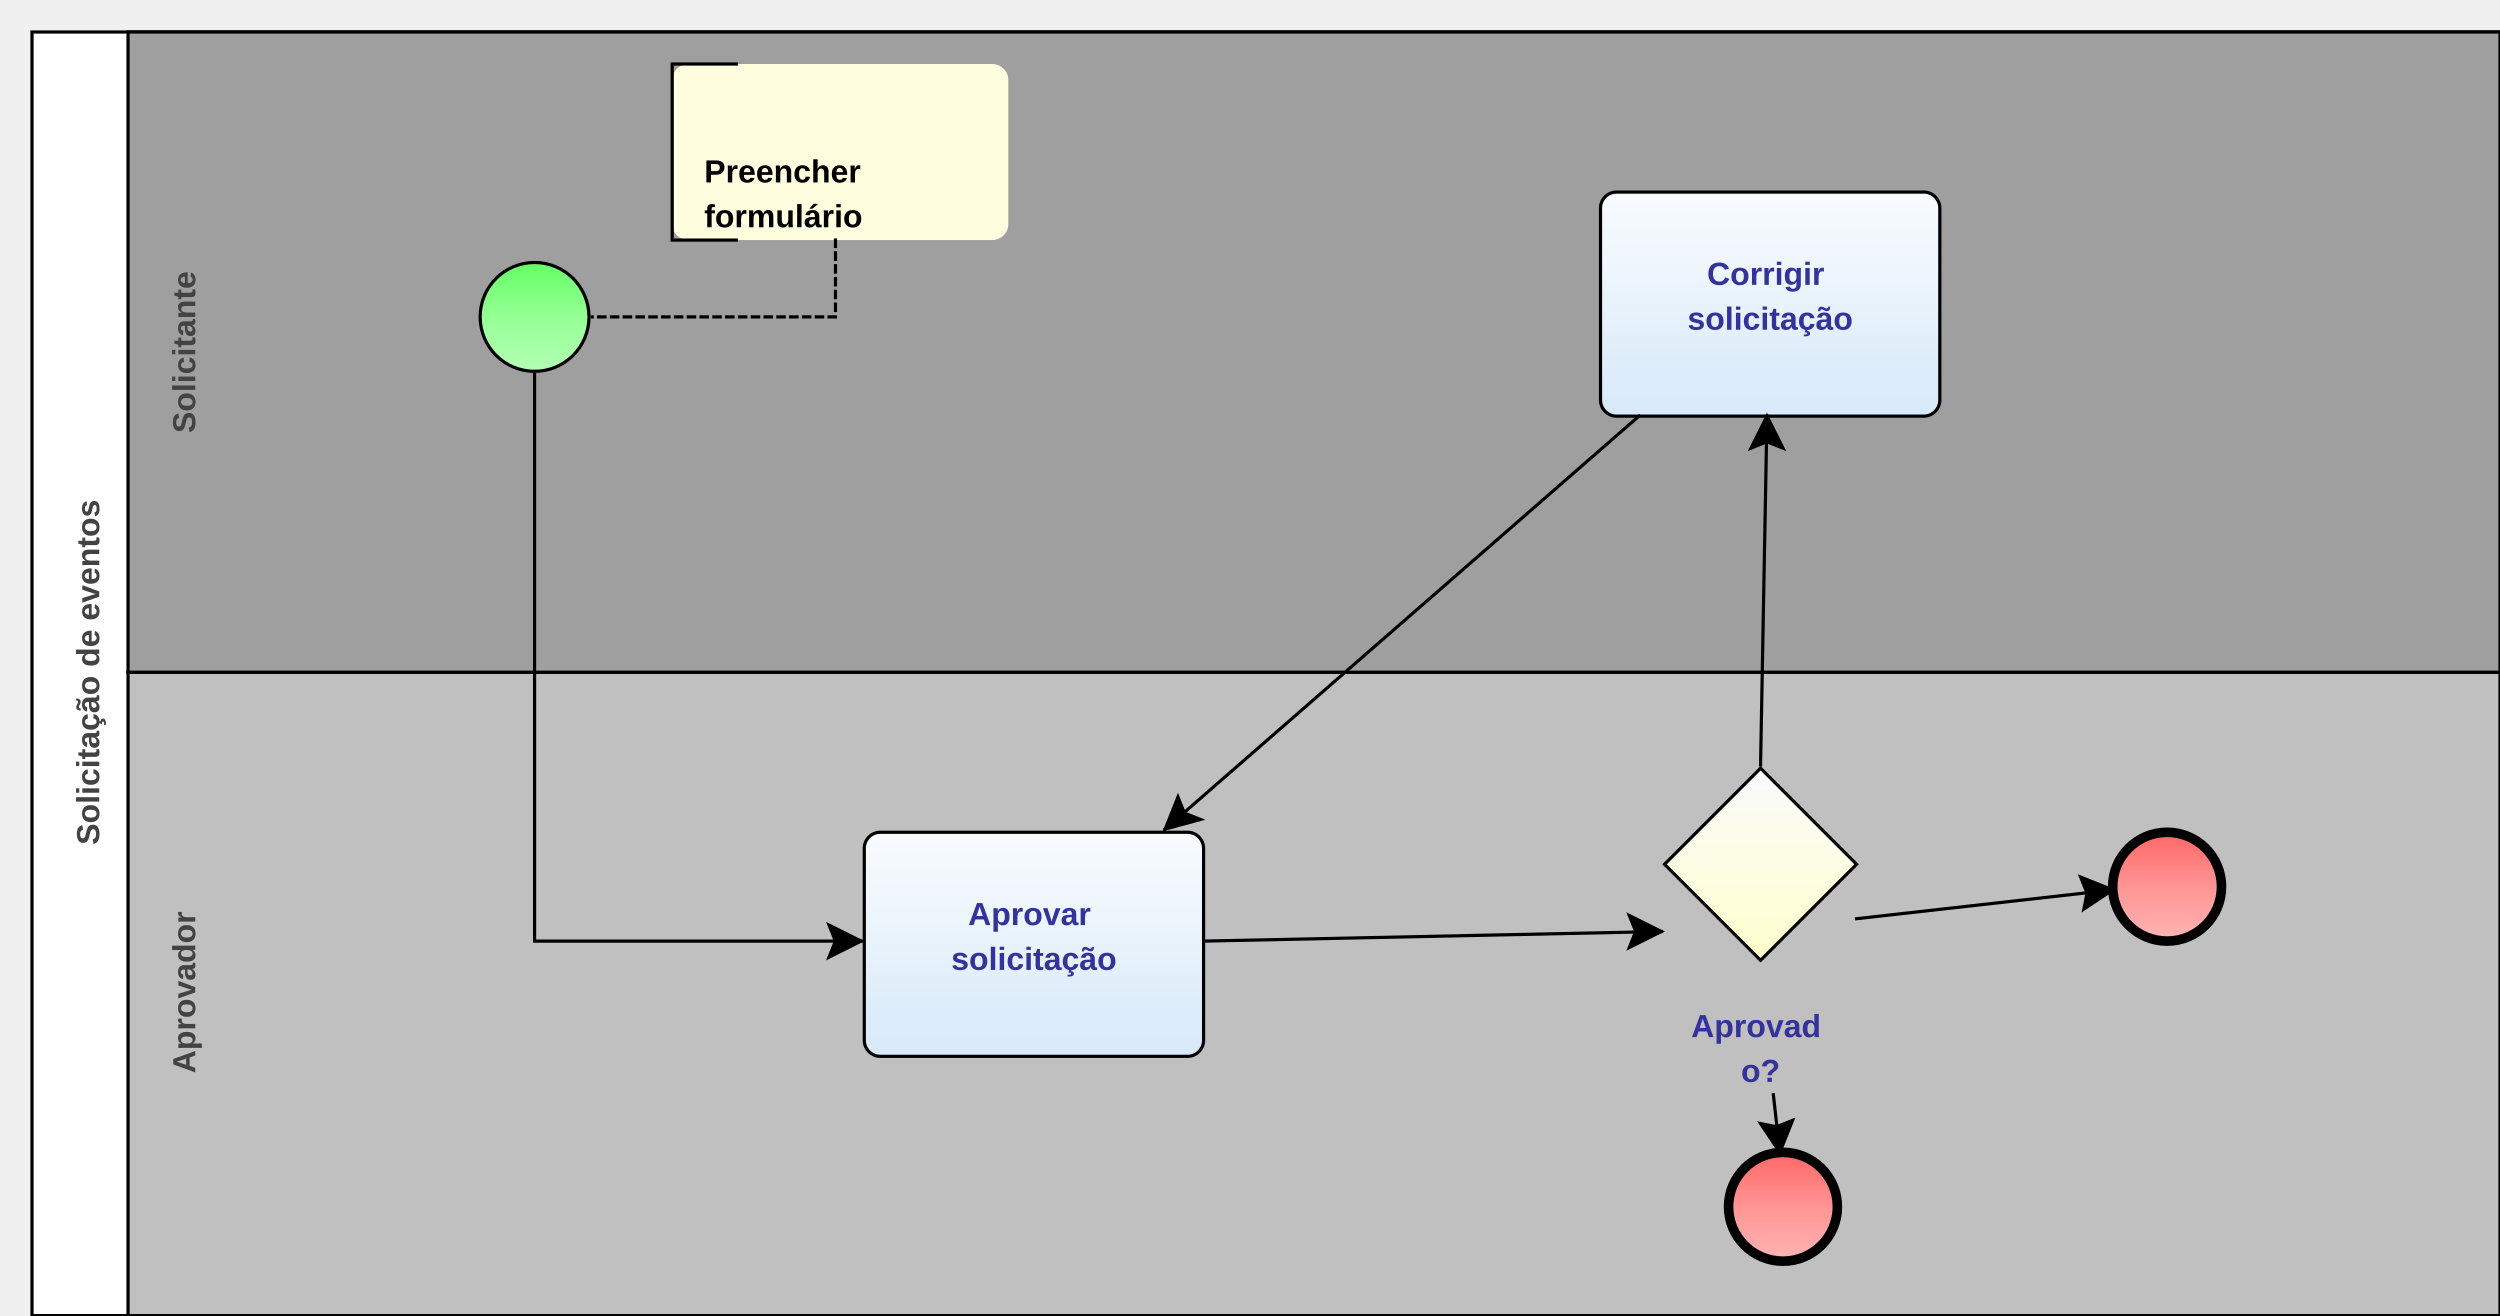
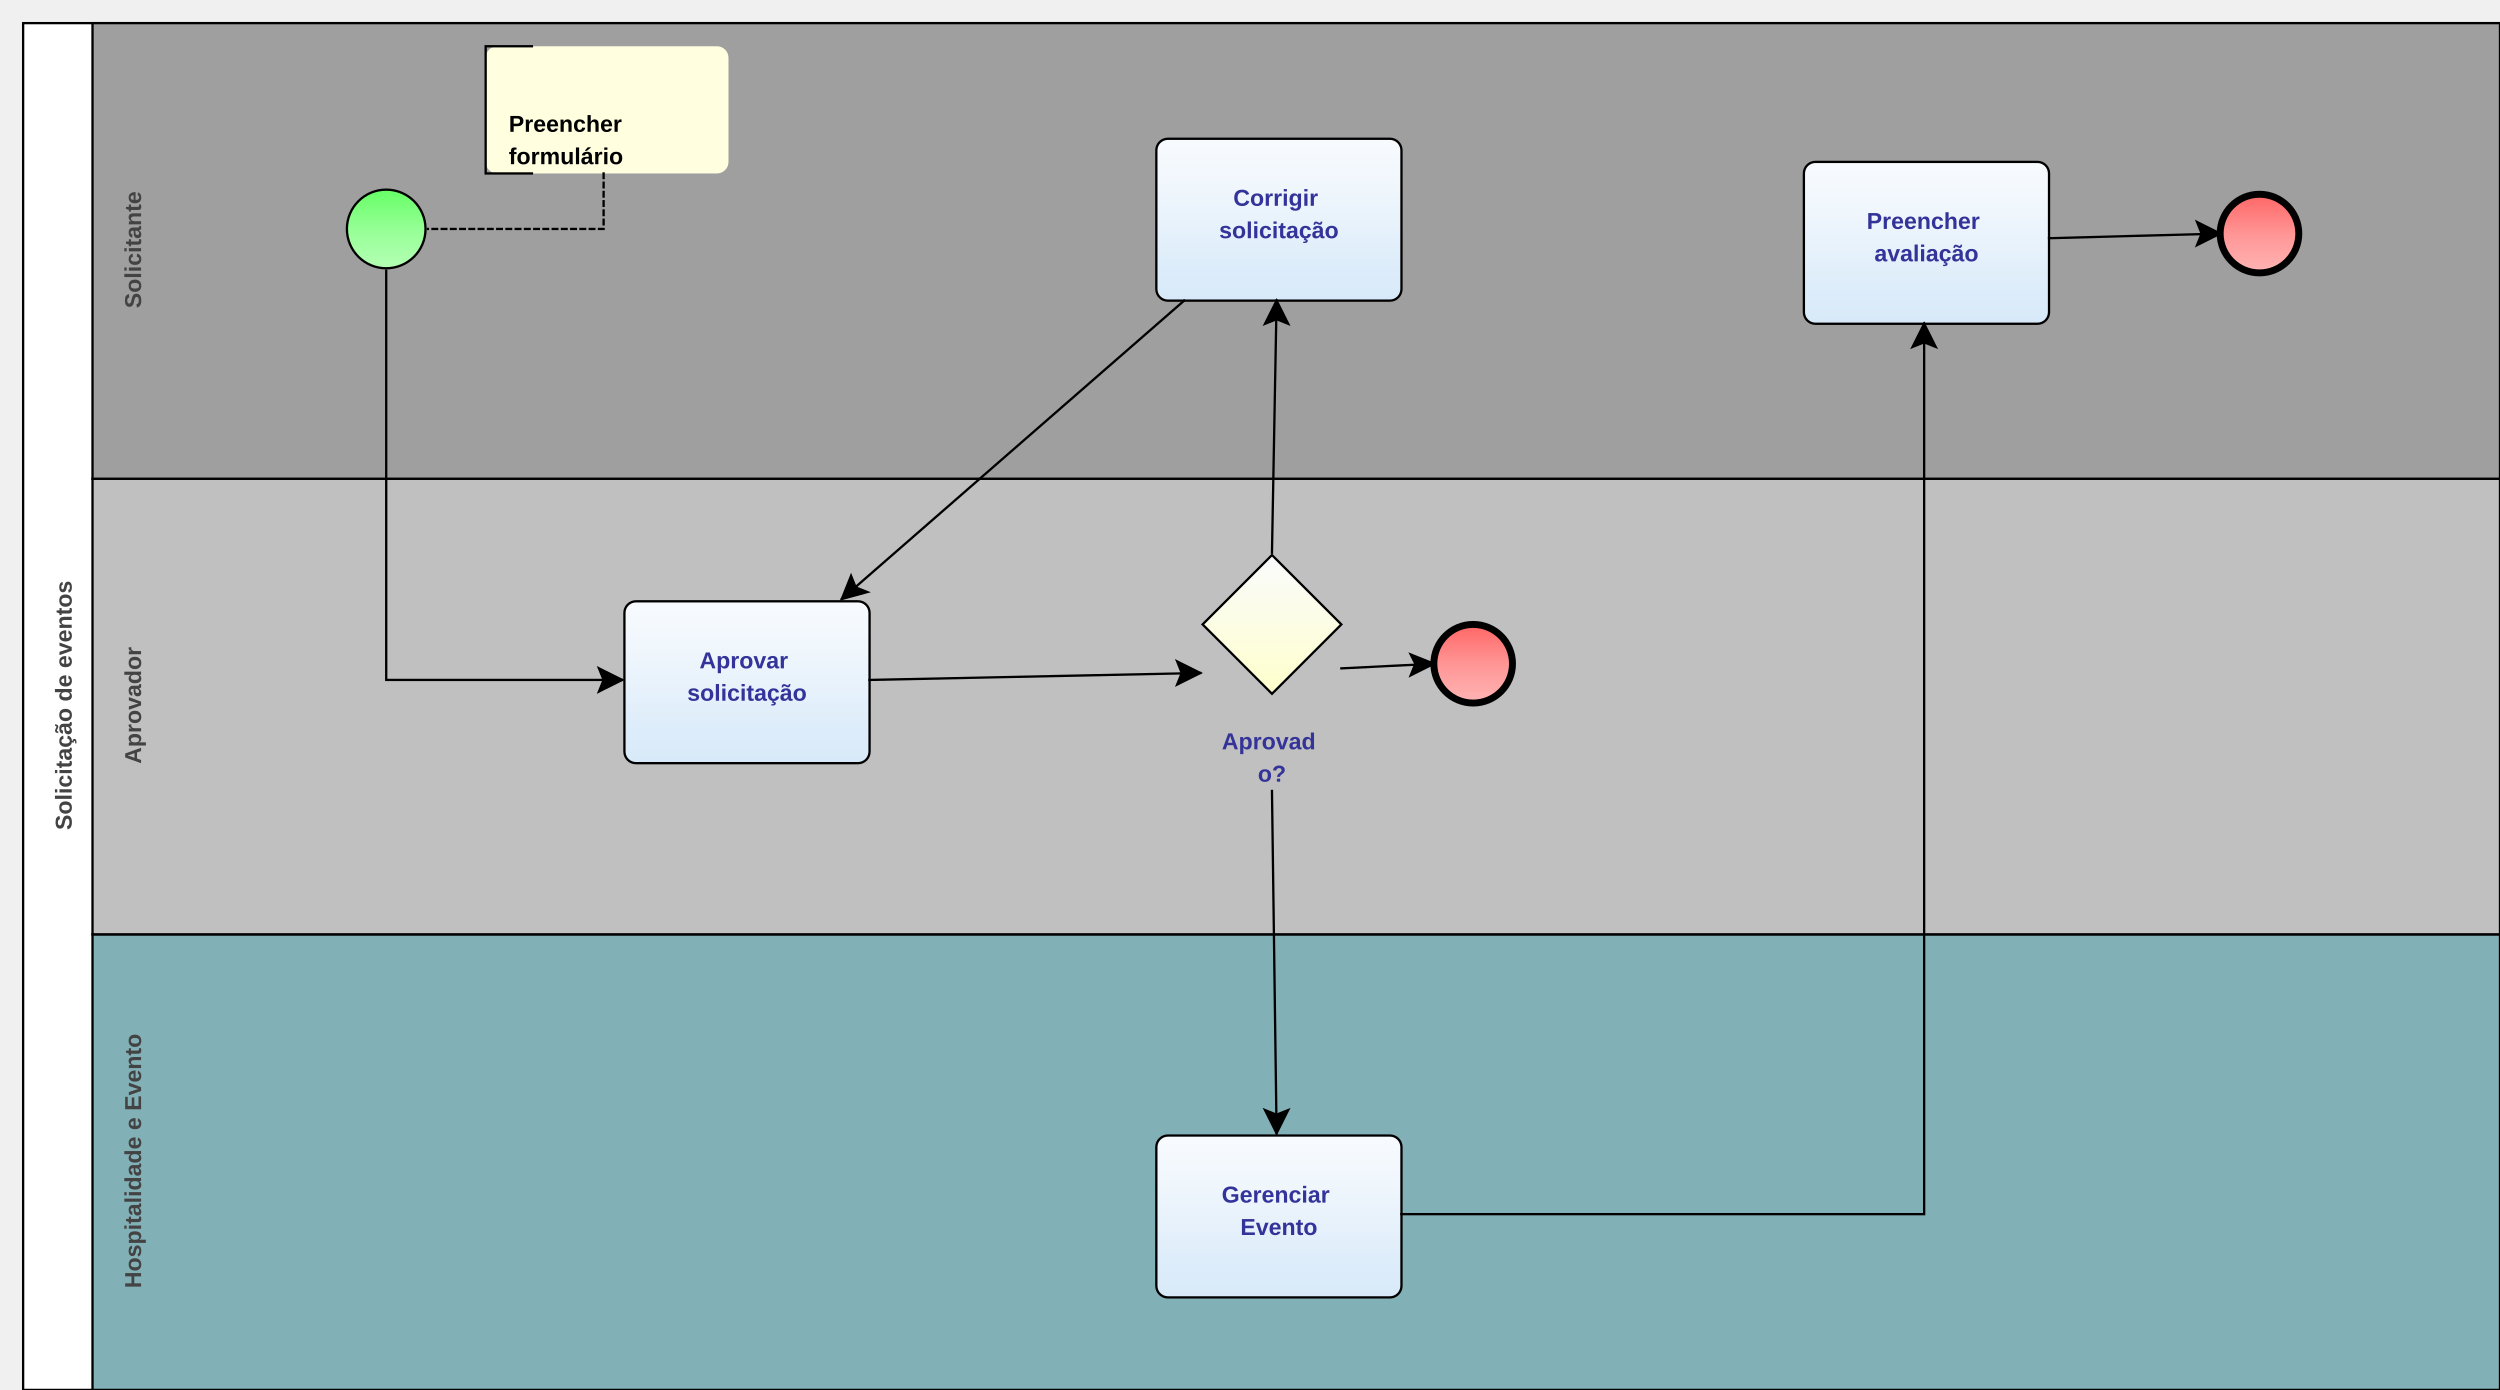
- <svg xmlns="http://www.w3.org/2000/svg" xmlns:xlink="http://www.w3.org/1999/xlink" style="stroke-dasharray:none; shape-rendering:auto; font-family:'Arial'; text-rendering:auto; fill-opacity:1; color-interpolation:auto; color-rendering:auto; font-size:12; fill:black; stroke:black; image-rendering:auto; stroke-miterlimit:10; stroke-linecap:square; stroke-linejoin:miter; font-style:normal; stroke-width:1; stroke-dashoffset:0; font-weight:normal; stroke-opacity:1;" contentScriptType="text/ecmascript" preserveAspectRatio="xMidYMid meet" zoomAndPan="magnify" version="1.0" contentStyleType="text/css" xml:xlink="http://www.w3.org/1999/xlink" width="781" height="411">
-   <rect x="10" y="10" width="771" height="401" ry="0" rx="0" style="stroke:#000000; fill:#FFFFFF" />
-   <rect x="40" y="210" width="741" height="201" ry="0" rx="0" style="stroke:#000000; fill:#C0C0C0" />
-   <g componentSequence="3">
-     <text x="-310" y="47" transform="rotate(270)" text-anchor="middle" style="font-weight:bold;font-size:10px;stroke:none; fill:#434343">
-       <tspan dy="14" x="-310">Aprovador</tspan>
+ <svg xmlns="http://www.w3.org/2000/svg" xmlns:xlink="http://www.w3.org/1999/xlink" style="stroke-dasharray:none; shape-rendering:auto; font-family:'Arial'; text-rendering:auto; fill-opacity:1; color-interpolation:auto; color-rendering:auto; font-size:12; fill:black; stroke:black; image-rendering:auto; stroke-miterlimit:10; stroke-linecap:square; stroke-linejoin:miter; font-style:normal; stroke-width:1; stroke-dashoffset:0; font-weight:normal; stroke-opacity:1;" contentScriptType="text/ecmascript" preserveAspectRatio="xMidYMid meet" zoomAndPan="magnify" version="1.0" contentStyleType="text/css" xml:xlink="http://www.w3.org/1999/xlink" width="1081" height="601">
+   <rect x="10" y="10" width="1071" height="591" ry="0" rx="0" style="stroke:#000000; fill:#FFFFFF" />
+   <rect x="40" y="404" width="1041" height="197" ry="0" rx="0" style="stroke:#000000; fill:#82B0B7" />
+   <g componentSequence="54">
+     <text x="-502" y="47" transform="rotate(270)" text-anchor="middle" style="font-weight:bold;font-size:10px;stroke:none; fill:#434343">
+       <tspan dy="14" x="-502">Hospitalidade e Evento</tspan>
    </text>
  </g>
-   <rect x="40" y="10" width="741" height="200" ry="0" rx="0" style="stroke:#000000; fill:#9F9F9F" />
+   <rect x="40" y="207" width="1041" height="197" ry="0" rx="0" style="stroke:#000000; fill:#C0C0C0" />
+   <g componentSequence="3">
+     <text x="-305" y="47" transform="rotate(270)" text-anchor="middle" style="font-weight:bold;font-size:10px;stroke:none; fill:#434343">
+       <tspan dy="14" x="-305">Aprovador</tspan>
+     </text>
+   </g>
+   <rect x="40" y="10" width="1041" height="197" ry="0" rx="0" style="stroke:#000000; fill:#9F9F9F" />
  <g componentSequence="2">
-     <text x="-110" y="47" transform="rotate(270)" text-anchor="middle" style="font-weight:bold;font-size:10px;stroke:none; fill:#434343">
-       <tspan dy="14" x="-110">Solicitante</tspan>
+     <text x="-108" y="47" transform="rotate(270)" text-anchor="middle" style="font-weight:bold;font-size:10px;stroke:none; fill:#434343">
+       <tspan dy="14" x="-108">Solicitante</tspan>
    </text>
  </g>
  <g componentSequence="1">
-     <text x="-210" y="17" transform="rotate(270)" text-anchor="middle" style="font-weight:bold;font-size:10px;stroke:none; fill:#434343">
-       <tspan dy="14" x="-210">Solicitação de eventos</tspan>
+     <text x="-305" y="17" transform="rotate(270)" text-anchor="middle" style="font-weight:bold;font-size:10px;stroke:none; fill:#434343">
+       <tspan dy="14" x="-305">Solicitação de eventos</tspan>
    </text>
  </g>
  <g sequence="4">
-     <ellipse cx="167" cy="99" rx="17" ry="17" stroke-width="1" style="fill:url(#linearGradient66FF6696FF96B6FFB6_525284283);" stroke="336633" />
+     <ellipse cx="167" cy="99" rx="17" ry="17" stroke-width="1" style="fill:url(#linearGradient66FF6696FF96B6FFB6_918483320);" stroke="336633" />
  </g>
  <g sequence="5">
-     <rect x="270" y="260" width="106" height="70" ry="5" rx="5" style="fill:url(#linearGradientF8FBFEEDF5FCDEEDFAD4E7F8E2E5E9_294182434);" stroke="191970" />
+     <rect x="270" y="260" width="106" height="70" ry="5" rx="5" style="fill:url(#linearGradientF8FBFEEDF5FCDEEDFAD4E7F8E2E5E9_947460575);" stroke="191970" />
  </g>
  <g componentSequence="5">
    <text x="323" y="275" text-anchor="middle" style="font-weight:bold;font-size:10px;stroke:none; fill:#333399">
      <tspan dy="14" x="323">Aprovar</tspan>
      <tspan dy="14" x="323">solicitação</tspan>
    </text>
  </g>
  <rect x="210" y="20" width="105" height="55" ry="5" rx="5" style="stroke:none; fill:#FFFFE0" />
  <g componentSequence="7">
    <text x="220" y="43" text-anchor="left" style="font-weight:bold;font-size:10px;stroke:none; fill:#000000">
      <tspan dy="14" x="220">Preencher</tspan>
      <tspan dy="14" x="220">formulário</tspan>
    </text>
  </g>
  <path style="fill:none; stroke-width:1; stroke:#000000;" d="M230.0 20.0 L210.0 20.0 L210.0 75.0 L230.0 75.0" />
  <g sequence="14">
-     <polygon points=" 520 270 550 240 580 270 550 300 520 270" style="fill:url(#linearGradientFAFBFCFFFFCC_364337355);" stroke="000000" />
+     <polygon points=" 520 270 550 240 580 270 550 300 520 270" style="fill:url(#linearGradientFAFBFCFFFFCC_1011259912);" stroke="000000" />
  </g>
  <g componentSequence="14">
    <text x="550" y="310" text-anchor="middle" style="font-weight:bold;font-size:10px;stroke:none; fill:#333399">
      <tspan dy="14" x="550">Aprovad</tspan>
      <tspan dy="14" x="550">o?</tspan>
    </text>
  </g>
  <g sequence="16">
-     <ellipse cx="557" cy="377" rx="17" ry="17" stroke-width="3" style="fill:url(#linearGradientFF6666FF9696FFB6B6_1354093593);" stroke="993333" />
+     <ellipse cx="637" cy="287" rx="17" ry="17" stroke-width="3" style="fill:url(#linearGradientFF6666FF9696FFB6B6_2034504676);" stroke="993333" />
  </g>
  <g sequence="45">
-     <rect x="500" y="60" width="106" height="70" ry="5" rx="5" style="fill:url(#linearGradientF8FBFEEDF5FCDEEDFAD4E7F8E2E5E9_914483039);" stroke="191970" />
+     <rect x="500" y="60" width="106" height="70" ry="5" rx="5" style="fill:url(#linearGradientF8FBFEEDF5FCDEEDFAD4E7F8E2E5E9_942676101);" stroke="191970" />
  </g>
  <g componentSequence="45">
    <text x="553" y="75" text-anchor="middle" style="font-weight:bold;font-size:10px;stroke:none; fill:#333399">
      <tspan dy="14" x="553">Corrigir</tspan>
      <tspan dy="14" x="553">solicitação</tspan>
    </text>
  </g>
-   <g sequence="52">
-     <ellipse cx="677" cy="277" rx="17" ry="17" stroke-width="3" style="fill:url(#linearGradientFF6666FF9696FFB6B6_1638876771);" stroke="993333" />
+   <g sequence="55">
+     <rect x="500" y="491" width="106" height="70" ry="5" rx="5" style="fill:url(#linearGradientF8FBFEEDF5FCDEEDFAD4E7F8E2E5E9_1215777213);" stroke="191970" />
+   </g>
+   <g componentSequence="55">
+     <text x="553" y="506" text-anchor="middle" style="font-weight:bold;font-size:10px;stroke:none; fill:#333399">
+       <tspan dy="14" x="553">Gerenciar</tspan>
+       <tspan dy="14" x="553">Evento</tspan>
+     </text>
+   </g>
+   <g sequence="57">
+     <rect x="780" y="70" width="106" height="70" ry="5" rx="5" style="fill:url(#linearGradientF8FBFEEDF5FCDEEDFAD4E7F8E2E5E9_1089018977);" stroke="191970" />
+   </g>
+   <g componentSequence="57">
+     <text x="833" y="85" text-anchor="middle" style="font-weight:bold;font-size:10px;stroke:none; fill:#333399">
+       <tspan dy="14" x="833">Preencher</tspan>
+       <tspan dy="14" x="833">avaliação</tspan>
+     </text>
+   </g>
+   <g sequence="59">
+     <ellipse cx="977" cy="101" rx="17" ry="17" stroke-width="3" style="fill:url(#linearGradientFF6666FF9696FFB6B6_426503339);" stroke="993333" />
  </g>
  <g componentSequence="6">
    <text x="177" y="257" style="font-size:10px;font-weight:none;stroke:none; fill:#333399" text-anchor="left" />
  </g>
  <g componentSequence="8">
    <text x="245" y="99" style="font-size:10px;font-weight:none;stroke:none; fill:#333399" text-anchor="left" />
  </g>
  <g componentSequence="15">
    <text x="458" y="293" style="font-size:10px;font-weight:none;stroke:none; fill:#333399" text-anchor="left" />
  </g>
  <g componentSequence="17">
-     <text x="565" y="351" style="font-size:10px;font-weight:none;stroke:none; fill:#333399" text-anchor="left" />
+     <text x="610" y="289" style="font-size:10px;font-weight:none;stroke:none; fill:#333399" text-anchor="left" />
  </g>
  <g componentSequence="46">
    <text x="561" y="185" style="font-size:10px;font-weight:none;stroke:none; fill:#333399" text-anchor="left" />
  </g>
  <g componentSequence="47">
    <text x="448" y="195" style="font-size:10px;font-weight:none;stroke:none; fill:#333399" text-anchor="left" />
  </g>
-   <g componentSequence="53">
-     <text x="630" y="283" style="font-size:10px;font-weight:none;stroke:none; fill:#333399" text-anchor="left" />
+   <g componentSequence="56">
+     <text x="561" y="416" style="font-size:10px;font-weight:none;stroke:none; fill:#333399" text-anchor="left" />
+   </g>
+   <g componentSequence="58">
+     <text x="842" y="446" style="font-size:10px;font-weight:none;stroke:none; fill:#333399" text-anchor="left" />
+   </g>
+   <g componentSequence="60">
+     <text x="933" y="102" style="font-size:10px;font-weight:none;stroke:none; fill:#333399" text-anchor="left" />
  </g>
  <path style="fill:none; stroke:#000000;stroke-width:1" d="M167.0 117.0 L167.0 177.0 L167.0 294.0 L269.0 294.0" />
  <polygon style="fill:#000000; stroke:#000000;" points=" 259 289 269 294 259 299 261 294" />
  <path style="fill:none; stroke:#000000;stroke-dasharray:2" d="M261.0 75.0 L261.0 99.0 L185.0 99.0" />
  <path style="fill:none; stroke:#000000;stroke-width:1" d="M376.0 294.0 L519.0 291.0" />
  <polygon style="fill:#000000; stroke:#000000;" points=" 509 286 519 291 509 296 511 291" />
  <path style="fill:none; stroke:#000000;stroke-width:1" d="M512.0 130.0 L364.0 259.0" />
  <polygon style="fill:#000000; stroke:#000000;" points=" 375 256 364 259 368 249 370 254" />
-   <path style="fill:none; stroke:#000000;stroke-width:1" d="M554.0 342.0 L556.0 360.0" />
-   <polygon style="fill:#000000; stroke:#000000;" points=" 560 350 556 360 550 351 555 352" />
+   <path style="fill:none; stroke:#000000;stroke-width:1" d="M580.0 289.0 L620.0 287.0" />
+   <polygon style="fill:#000000; stroke:#000000;" points=" 610 283 620 287 610 292 612 287" />
  <path style="fill:none; stroke:#000000;stroke-width:1" d="M550.0 239.0 L552.0 130.0" />
  <polygon style="fill:#000000; stroke:#000000;" points=" 547 140 552 130 557 140 552 138" />
-   <path style="fill:none; stroke:#000000;stroke-width:1" d="M580.0 287.0 L660.0 278.0" />
-   <polygon style="fill:#000000; stroke:#000000;" points=" 650 274 660 278 651 284 652 279" />
+   <path style="fill:none; stroke:#000000;stroke-width:1" d="M550.0 342.0 L552.0 490.0" />
+   <polygon style="fill:#000000; stroke:#000000;" points=" 557 480 552 490 547 480 552 482" />
+   <path style="fill:none; stroke:#000000;stroke-width:1" d="M606.0 525.0 L832.0 525.0 L832.0 140.0" />
+   <polygon style="fill:#000000; stroke:#000000;" points=" 827 150 832 140 837 150 832 148" />
+   <path style="fill:none; stroke:#000000;stroke-width:1" d="M886.0 103.0 L960.0 101.0" />
+   <polygon style="fill:#000000; stroke:#000000;" points=" 950 96 960 101 950 106 952 101" />
  <defs>
-     <linearGradient xlink:href="#linearGradient66FF6696FF96B6FFB6" id="linearGradient66FF6696FF96B6FFB6_525284283" x1="0" y1="82.0" x2="0" y2="117.0" gradientUnits="userSpaceOnUse" xlink:type="simple" xlink:actuate="onLoad" xlink:show="other" />
+     <linearGradient xlink:href="#linearGradient66FF6696FF96B6FFB6" id="linearGradient66FF6696FF96B6FFB6_918483320" x1="0" y1="82.0" x2="0" y2="117.0" gradientUnits="userSpaceOnUse" xlink:type="simple" xlink:actuate="onLoad" xlink:show="other" />
    <linearGradient id="linearGradient66FF6696FF96B6FFB6">
      <stop style="stop-color:#66FF66;stop-opacity:1;" offset="0.0" id="stop66FF66" />
      <stop style="stop-color:#96FF96;stop-opacity:1;" offset="0.5" id="stop96FF96" />
      <stop style="stop-color:#B6FFB6;stop-opacity:1;" offset="1.0" id="stopB6FFB6" />
    </linearGradient>
-     <linearGradient xlink:href="#linearGradientF8FBFEEDF5FCDEEDFAD4E7F8E2E5E9" id="linearGradientF8FBFEEDF5FCDEEDFAD4E7F8E2E5E9_294182434" x1="0" y1="260.0" x2="0" y2="366.0" gradientUnits="userSpaceOnUse" xlink:type="simple" xlink:actuate="onLoad" xlink:show="other" />
+     <linearGradient xlink:href="#linearGradientF8FBFEEDF5FCDEEDFAD4E7F8E2E5E9" id="linearGradientF8FBFEEDF5FCDEEDFAD4E7F8E2E5E9_947460575" x1="0" y1="260.0" x2="0" y2="366.0" gradientUnits="userSpaceOnUse" xlink:type="simple" xlink:actuate="onLoad" xlink:show="other" />
    <linearGradient id="linearGradientF8FBFEEDF5FCDEEDFAD4E7F8E2E5E9">
      <stop style="stop-color:#F8FBFE;stop-opacity:1;" offset="0.0" id="stopF8FBFE" />
      <stop style="stop-color:#EDF5FC;stop-opacity:1;" offset="0.25" id="stopEDF5FC" />
      <stop style="stop-color:#DEEDFA;stop-opacity:1;" offset="0.5" id="stopDEEDFA" />
      <stop style="stop-color:#D4E7F8;stop-opacity:1;" offset="0.75" id="stopD4E7F8" />
      <stop style="stop-color:#E2E5E9;stop-opacity:1;" offset="1.0" id="stopE2E5E9" />
    </linearGradient>
-     <linearGradient xlink:href="#linearGradientFAFBFCFFFFCC" id="linearGradientFAFBFCFFFFCC_364337355" x1="0" y1="240.0" x2="0" y2="300.0" gradientUnits="userSpaceOnUse" xlink:type="simple" xlink:actuate="onLoad" xlink:show="other" />
+     <linearGradient xlink:href="#linearGradientFAFBFCFFFFCC" id="linearGradientFAFBFCFFFFCC_1011259912" x1="0" y1="240.0" x2="0" y2="300.0" gradientUnits="userSpaceOnUse" xlink:type="simple" xlink:actuate="onLoad" xlink:show="other" />
    <linearGradient id="linearGradientFAFBFCFFFFCC">
      <stop style="stop-color:#FAFBFC;stop-opacity:1;" offset="0.0" id="stopFAFBFC" />
      <stop style="stop-color:#FFFFCC;stop-opacity:1;" offset="1.0" id="stopFFFFCC" />
    </linearGradient>
-     <linearGradient xlink:href="#linearGradientFF6666FF9696FFB6B6" id="linearGradientFF6666FF9696FFB6B6_1354093593" x1="0" y1="360.0" x2="0" y2="395.0" gradientUnits="userSpaceOnUse" xlink:type="simple" xlink:actuate="onLoad" xlink:show="other" />
+     <linearGradient xlink:href="#linearGradientFF6666FF9696FFB6B6" id="linearGradientFF6666FF9696FFB6B6_2034504676" x1="0" y1="270.0" x2="0" y2="305.0" gradientUnits="userSpaceOnUse" xlink:type="simple" xlink:actuate="onLoad" xlink:show="other" />
    <linearGradient id="linearGradientFF6666FF9696FFB6B6">
      <stop style="stop-color:#FF6666;stop-opacity:1;" offset="0.0" id="stopFF6666" />
      <stop style="stop-color:#FF9696;stop-opacity:1;" offset="0.5" id="stopFF9696" />
      <stop style="stop-color:#FFB6B6;stop-opacity:1;" offset="1.0" id="stopFFB6B6" />
    </linearGradient>
-     <linearGradient xlink:href="#linearGradientF8FBFEEDF5FCDEEDFAD4E7F8E2E5E9" id="linearGradientF8FBFEEDF5FCDEEDFAD4E7F8E2E5E9_914483039" x1="0" y1="60.0" x2="0" y2="166.0" gradientUnits="userSpaceOnUse" xlink:type="simple" xlink:actuate="onLoad" xlink:show="other" />
-     <linearGradient xlink:href="#linearGradientFF6666FF9696FFB6B6" id="linearGradientFF6666FF9696FFB6B6_1638876771" x1="0" y1="260.0" x2="0" y2="295.0" gradientUnits="userSpaceOnUse" xlink:type="simple" xlink:actuate="onLoad" xlink:show="other" />
+     <linearGradient xlink:href="#linearGradientF8FBFEEDF5FCDEEDFAD4E7F8E2E5E9" id="linearGradientF8FBFEEDF5FCDEEDFAD4E7F8E2E5E9_942676101" x1="0" y1="60.0" x2="0" y2="166.0" gradientUnits="userSpaceOnUse" xlink:type="simple" xlink:actuate="onLoad" xlink:show="other" />
+     <linearGradient xlink:href="#linearGradientF8FBFEEDF5FCDEEDFAD4E7F8E2E5E9" id="linearGradientF8FBFEEDF5FCDEEDFAD4E7F8E2E5E9_1215777213" x1="0" y1="491.0" x2="0" y2="597.0" gradientUnits="userSpaceOnUse" xlink:type="simple" xlink:actuate="onLoad" xlink:show="other" />
+     <linearGradient xlink:href="#linearGradientF8FBFEEDF5FCDEEDFAD4E7F8E2E5E9" id="linearGradientF8FBFEEDF5FCDEEDFAD4E7F8E2E5E9_1089018977" x1="0" y1="70.0" x2="0" y2="176.0" gradientUnits="userSpaceOnUse" xlink:type="simple" xlink:actuate="onLoad" xlink:show="other" />
+     <linearGradient xlink:href="#linearGradientFF6666FF9696FFB6B6" id="linearGradientFF6666FF9696FFB6B6_426503339" x1="0" y1="84.0" x2="0" y2="119.0" gradientUnits="userSpaceOnUse" xlink:type="simple" xlink:actuate="onLoad" xlink:show="other" />
  </defs>
</svg>
